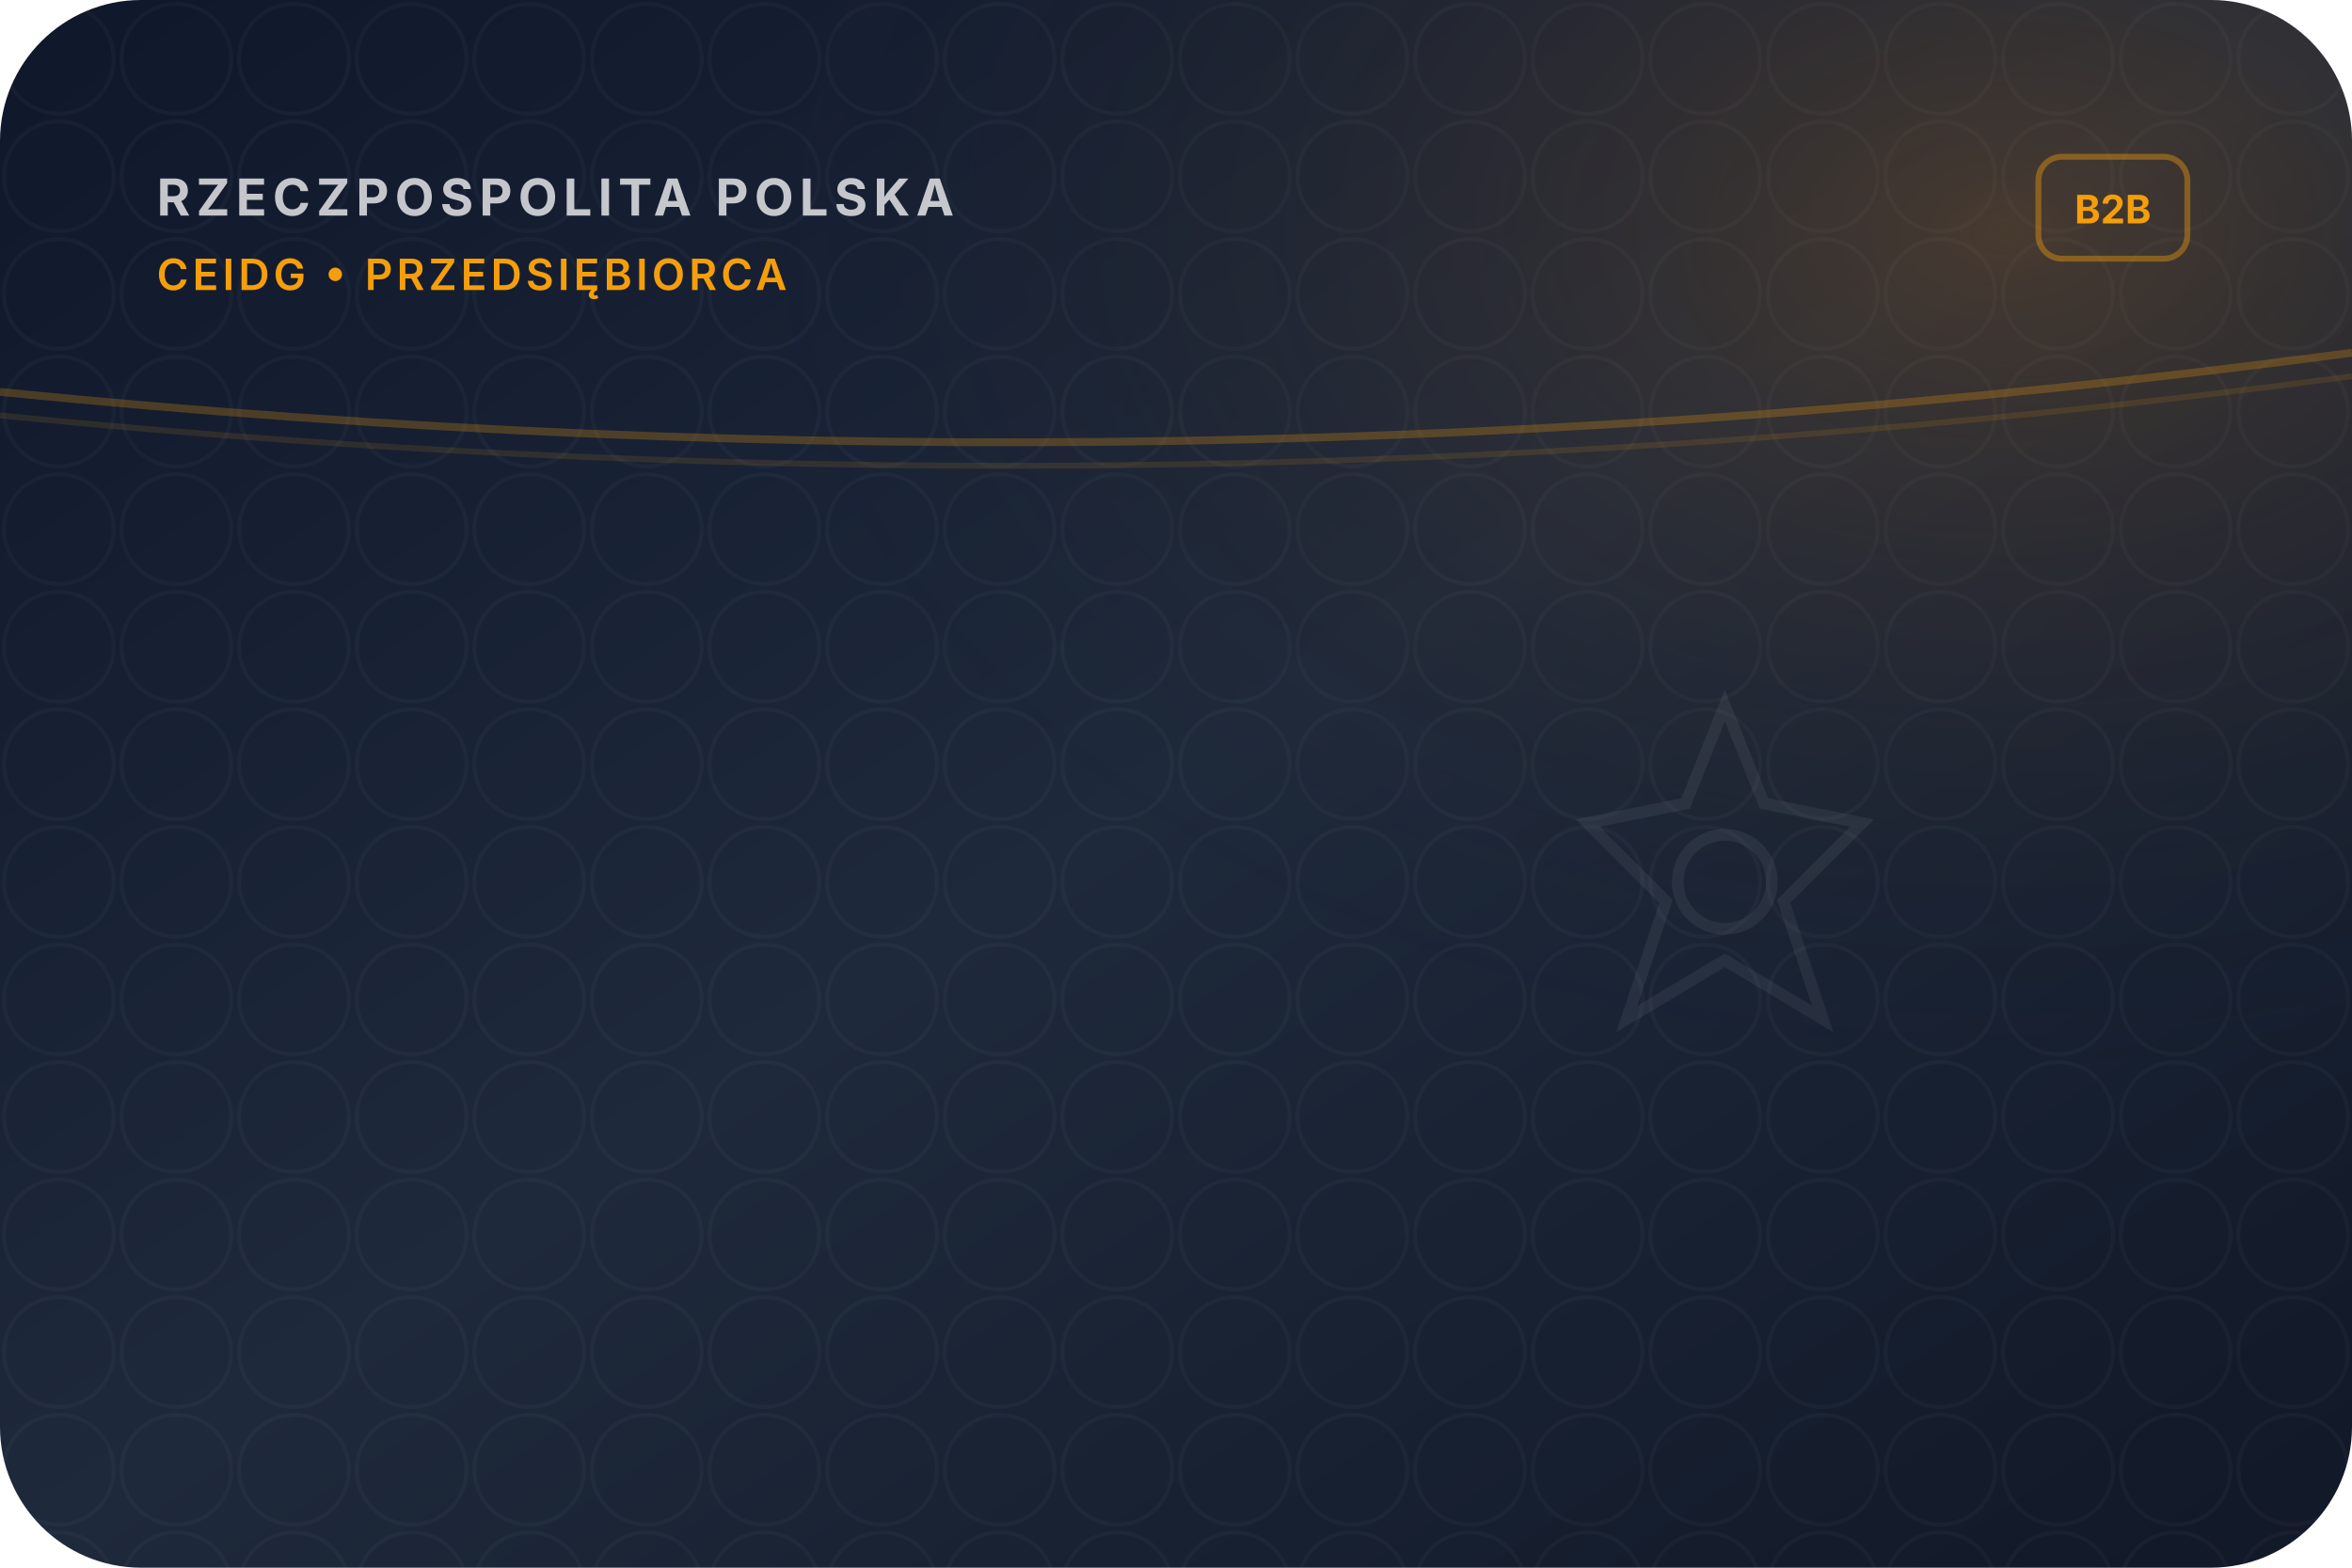
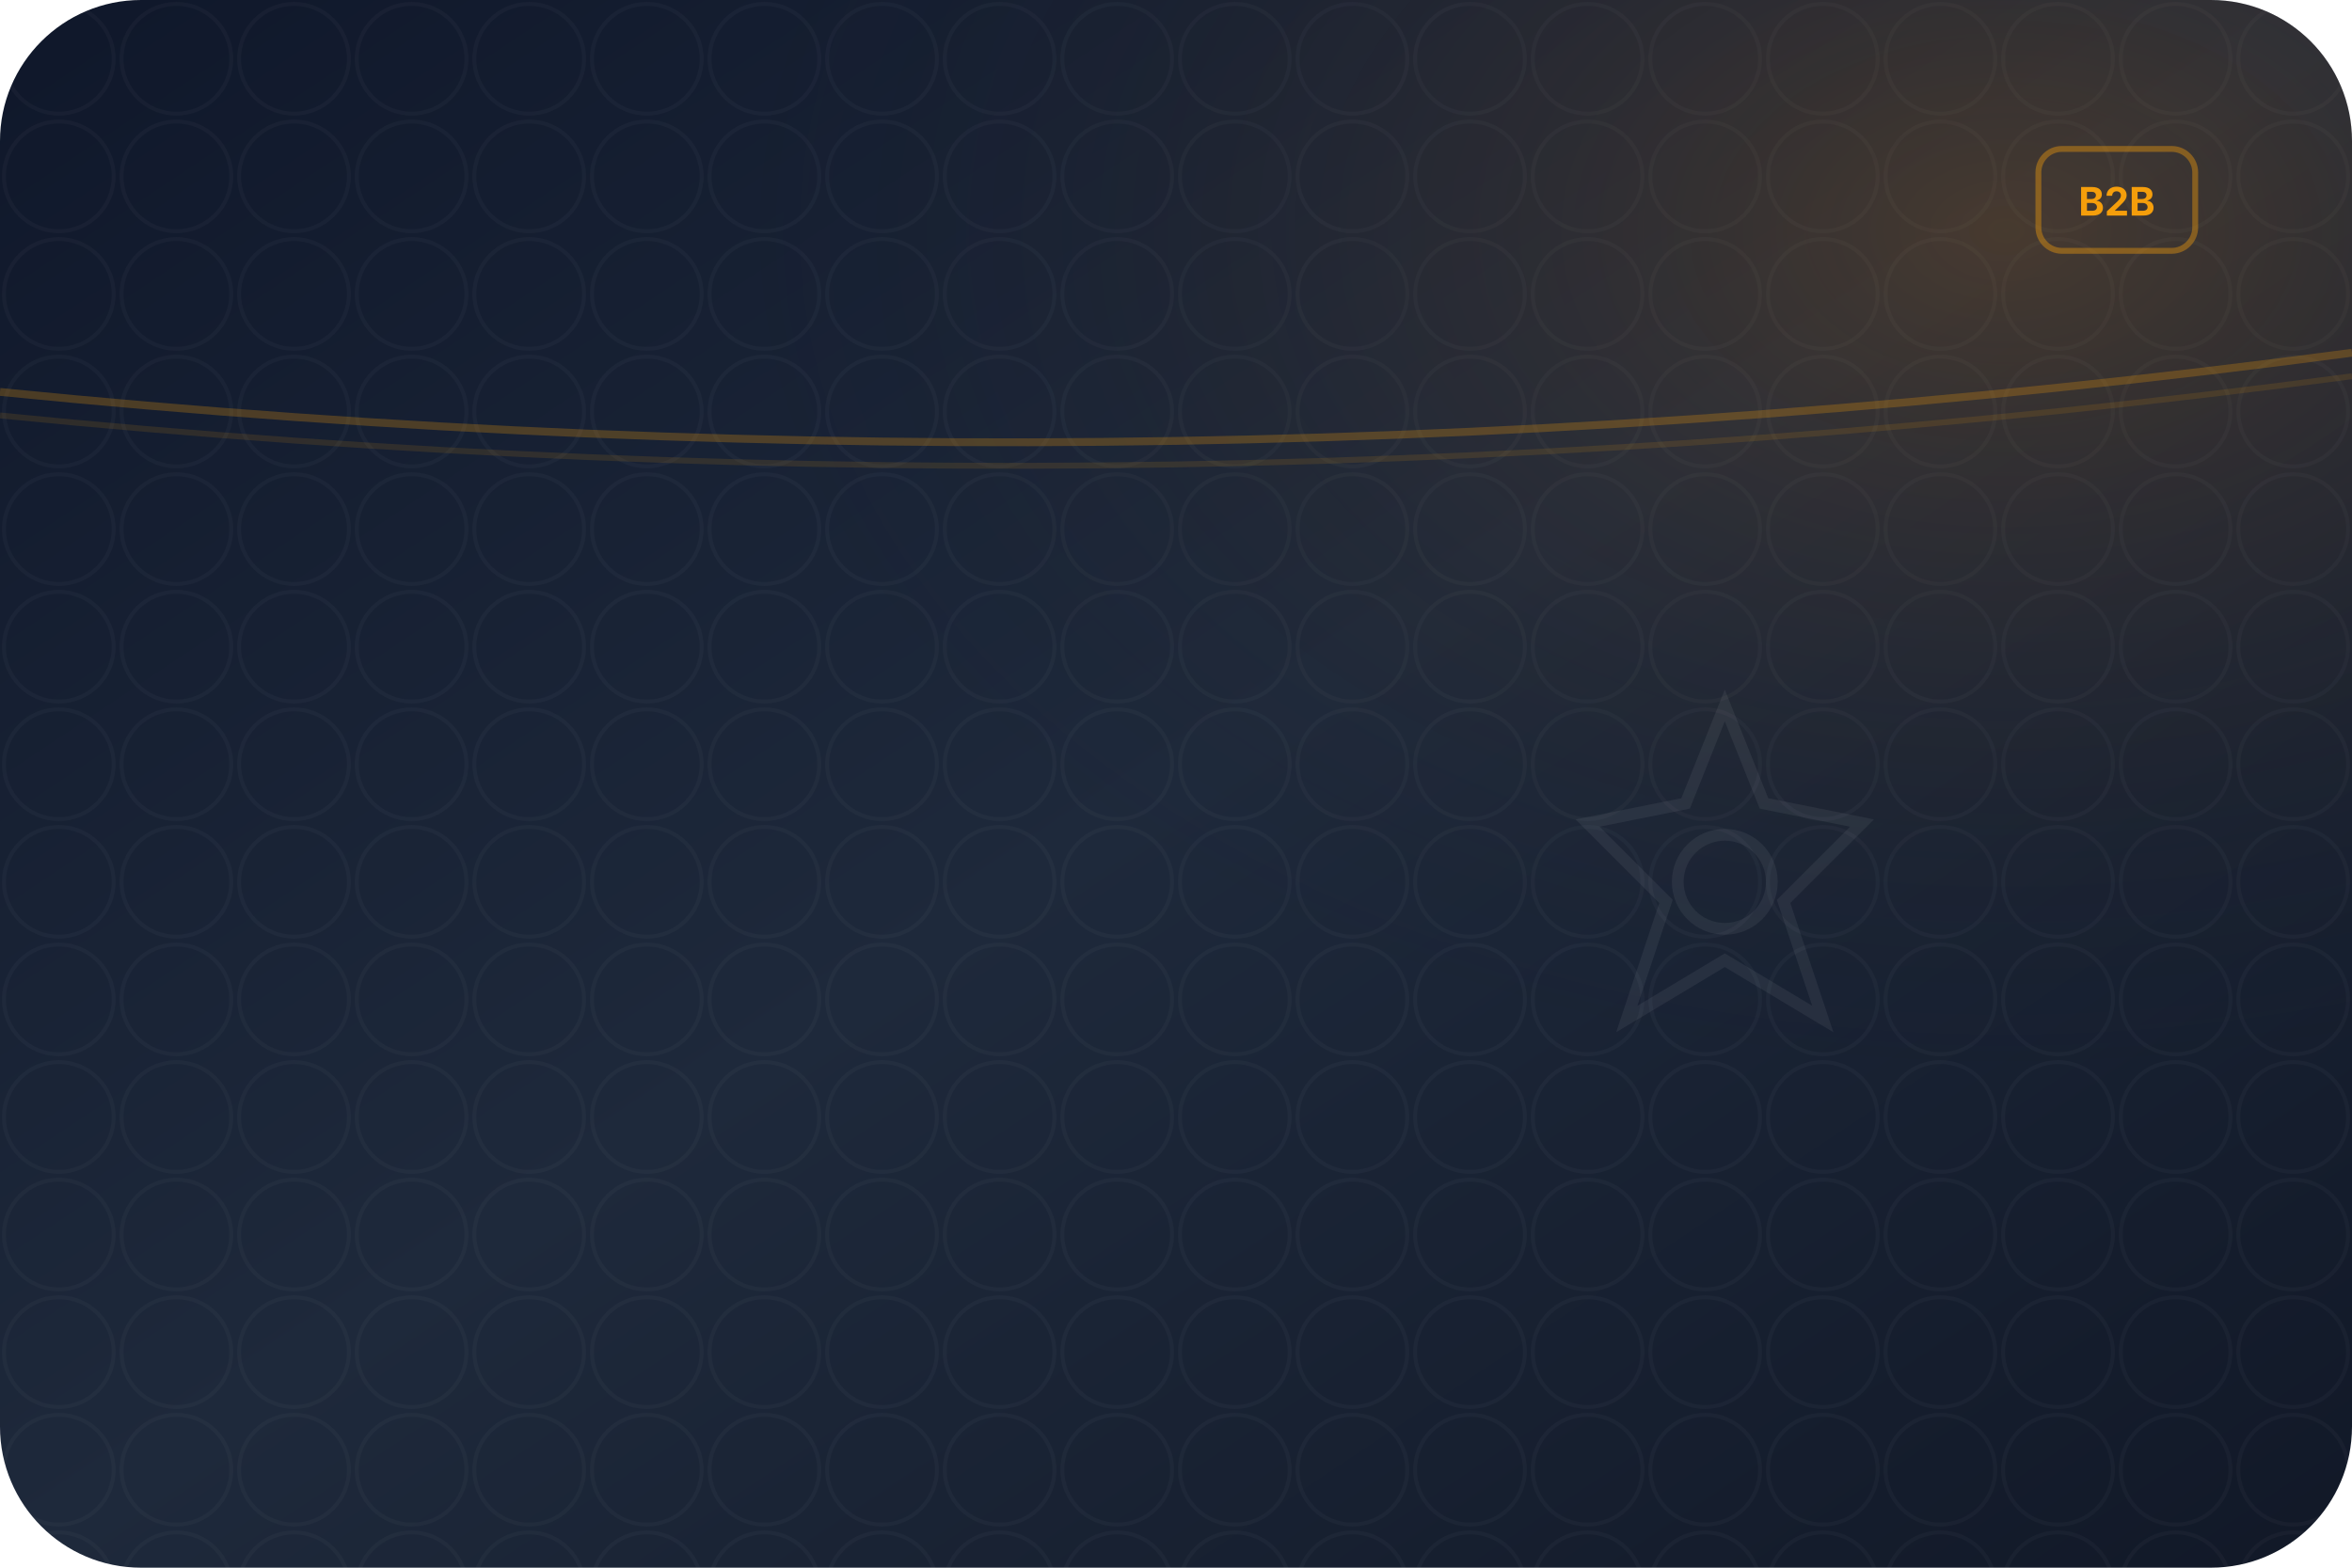
<svg xmlns="http://www.w3.org/2000/svg" viewBox="0 0 600 400" width="600" height="400">
  <defs>
    <linearGradient id="firmaGrad" x1="0%" y1="0%" x2="100%" y2="100%">
      <stop offset="0%" stop-color="#0f172a" />
      <stop offset="50%" stop-color="#1e293b" />
      <stop offset="100%" stop-color="#111827" />
    </linearGradient>
    <radialGradient id="goldGlow" cx="85%" cy="15%" r="55%">
      <stop offset="0%" stop-color="rgba(217,119,6,0.22)" />
      <stop offset="100%" stop-color="rgba(15,23,42,0)" />
    </radialGradient>
    <pattern id="guilloche" width="30" height="30" patternUnits="userSpaceOnUse">
      <circle cx="15" cy="15" r="14" fill="none" stroke="rgba(255,255,255,0.03)" stroke-width="1" />
    </pattern>
  </defs>
  <rect width="600" height="400" rx="36" fill="url(#firmaGrad)" />
  <rect width="600" height="400" rx="36" fill="url(#guilloche)" />
  <rect width="600" height="400" rx="36" fill="url(#goldGlow)" />
  <path d="M 0 100 Q 300 130 600 90" fill="none" stroke="rgba(245,158,11,0.25)" stroke-width="2" />
  <path d="M 0 106 Q 300 136 600 96" fill="none" stroke="rgba(245,158,11,0.12)" stroke-width="1.5" />
  <g transform="translate(440, 230)" stroke="rgba(255,255,255,0.06)" stroke-width="3" fill="none">
    <path d="M0 -50 L10 -25 L35 -20 L15 0 L25 30 L0 15 L-25 30 L-15 0 L-35 -20 L-10 -25 Z" />
    <circle cx="0" cy="-5" r="12" />
  </g>
-   <text x="40" y="55" font-family="'Inter', sans-serif" font-size="13" font-weight="700" letter-spacing="1.5" fill="rgba(255,255,255,0.75)">RZECZPOSPOLITA POLSKA</text>
-   <text x="40" y="74" font-family="'Inter', sans-serif" font-size="11" font-weight="600" letter-spacing="1" fill="#f59e0b">CEIDG • PRZEDSIĘBIORCA</text>
-   <rect x="520" y="40" width="38" height="26" rx="6" fill="none" stroke="rgba(245,158,11,0.4)" stroke-width="1.5" />
-   <text x="539" y="57" font-family="'Inter', sans-serif" font-size="10" font-weight="700" fill="#f59e0b" text-anchor="middle">B2B</text>
+   <rect x="520" y="38" width="40" height="26" rx="6" fill="none" stroke="rgba(245,158,11,0.4)" stroke-width="1.5" />
+   <text x="540" y="55" font-family="'Inter', sans-serif" font-size="10" font-weight="700" fill="#f59e0b" text-anchor="middle">B2B</text>
</svg>
